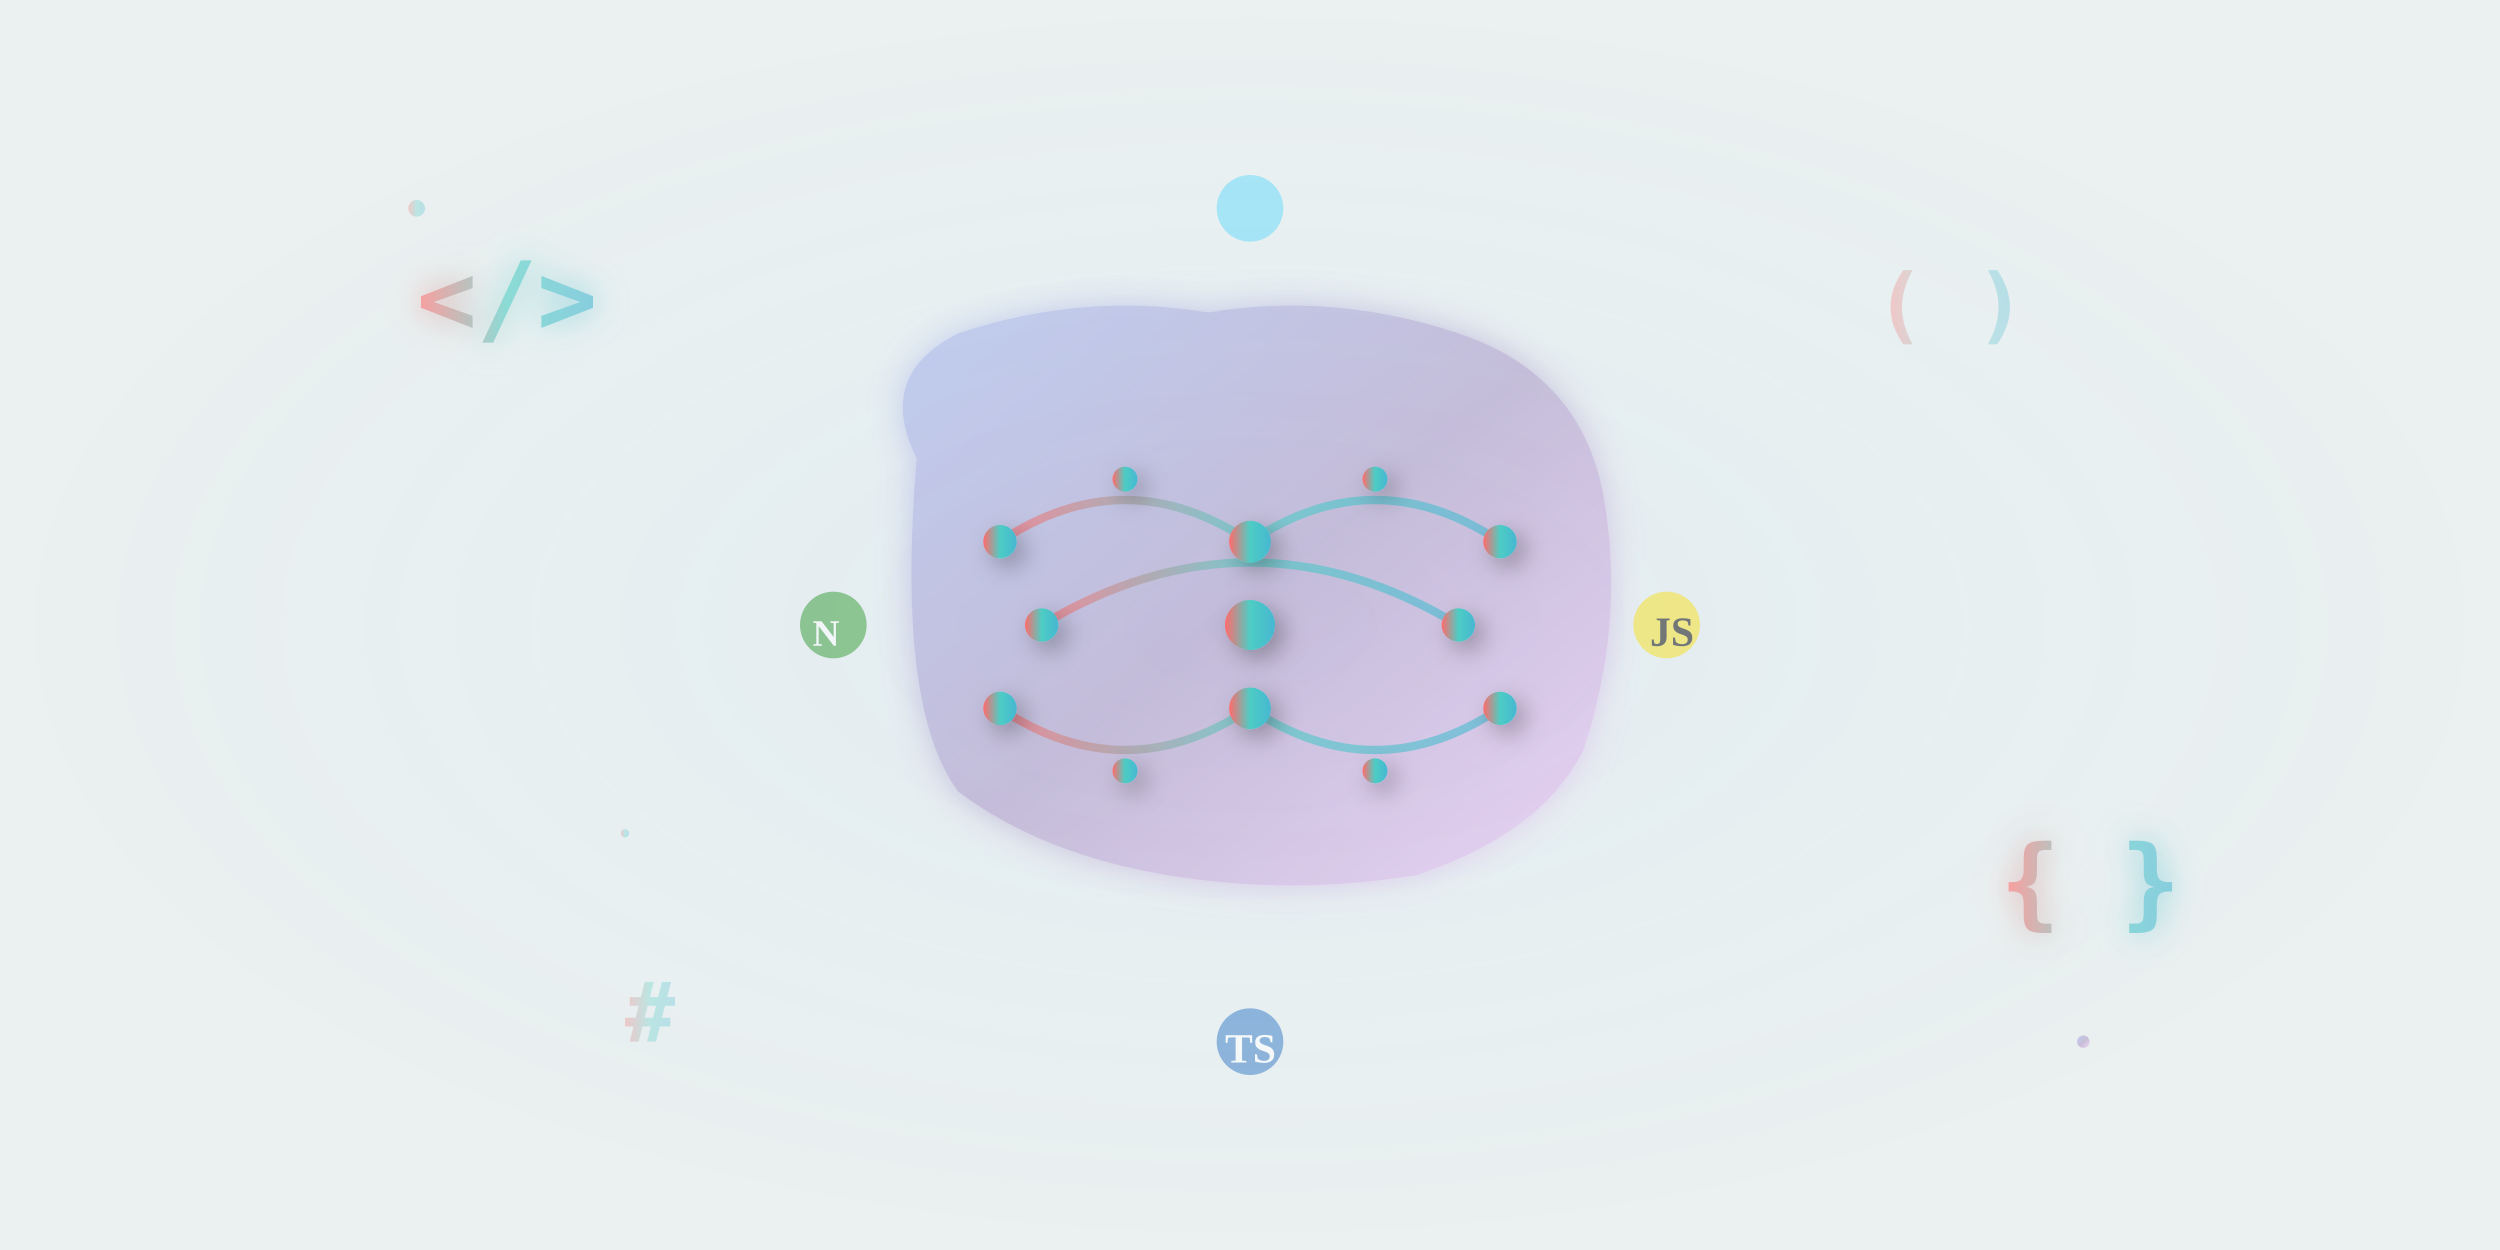
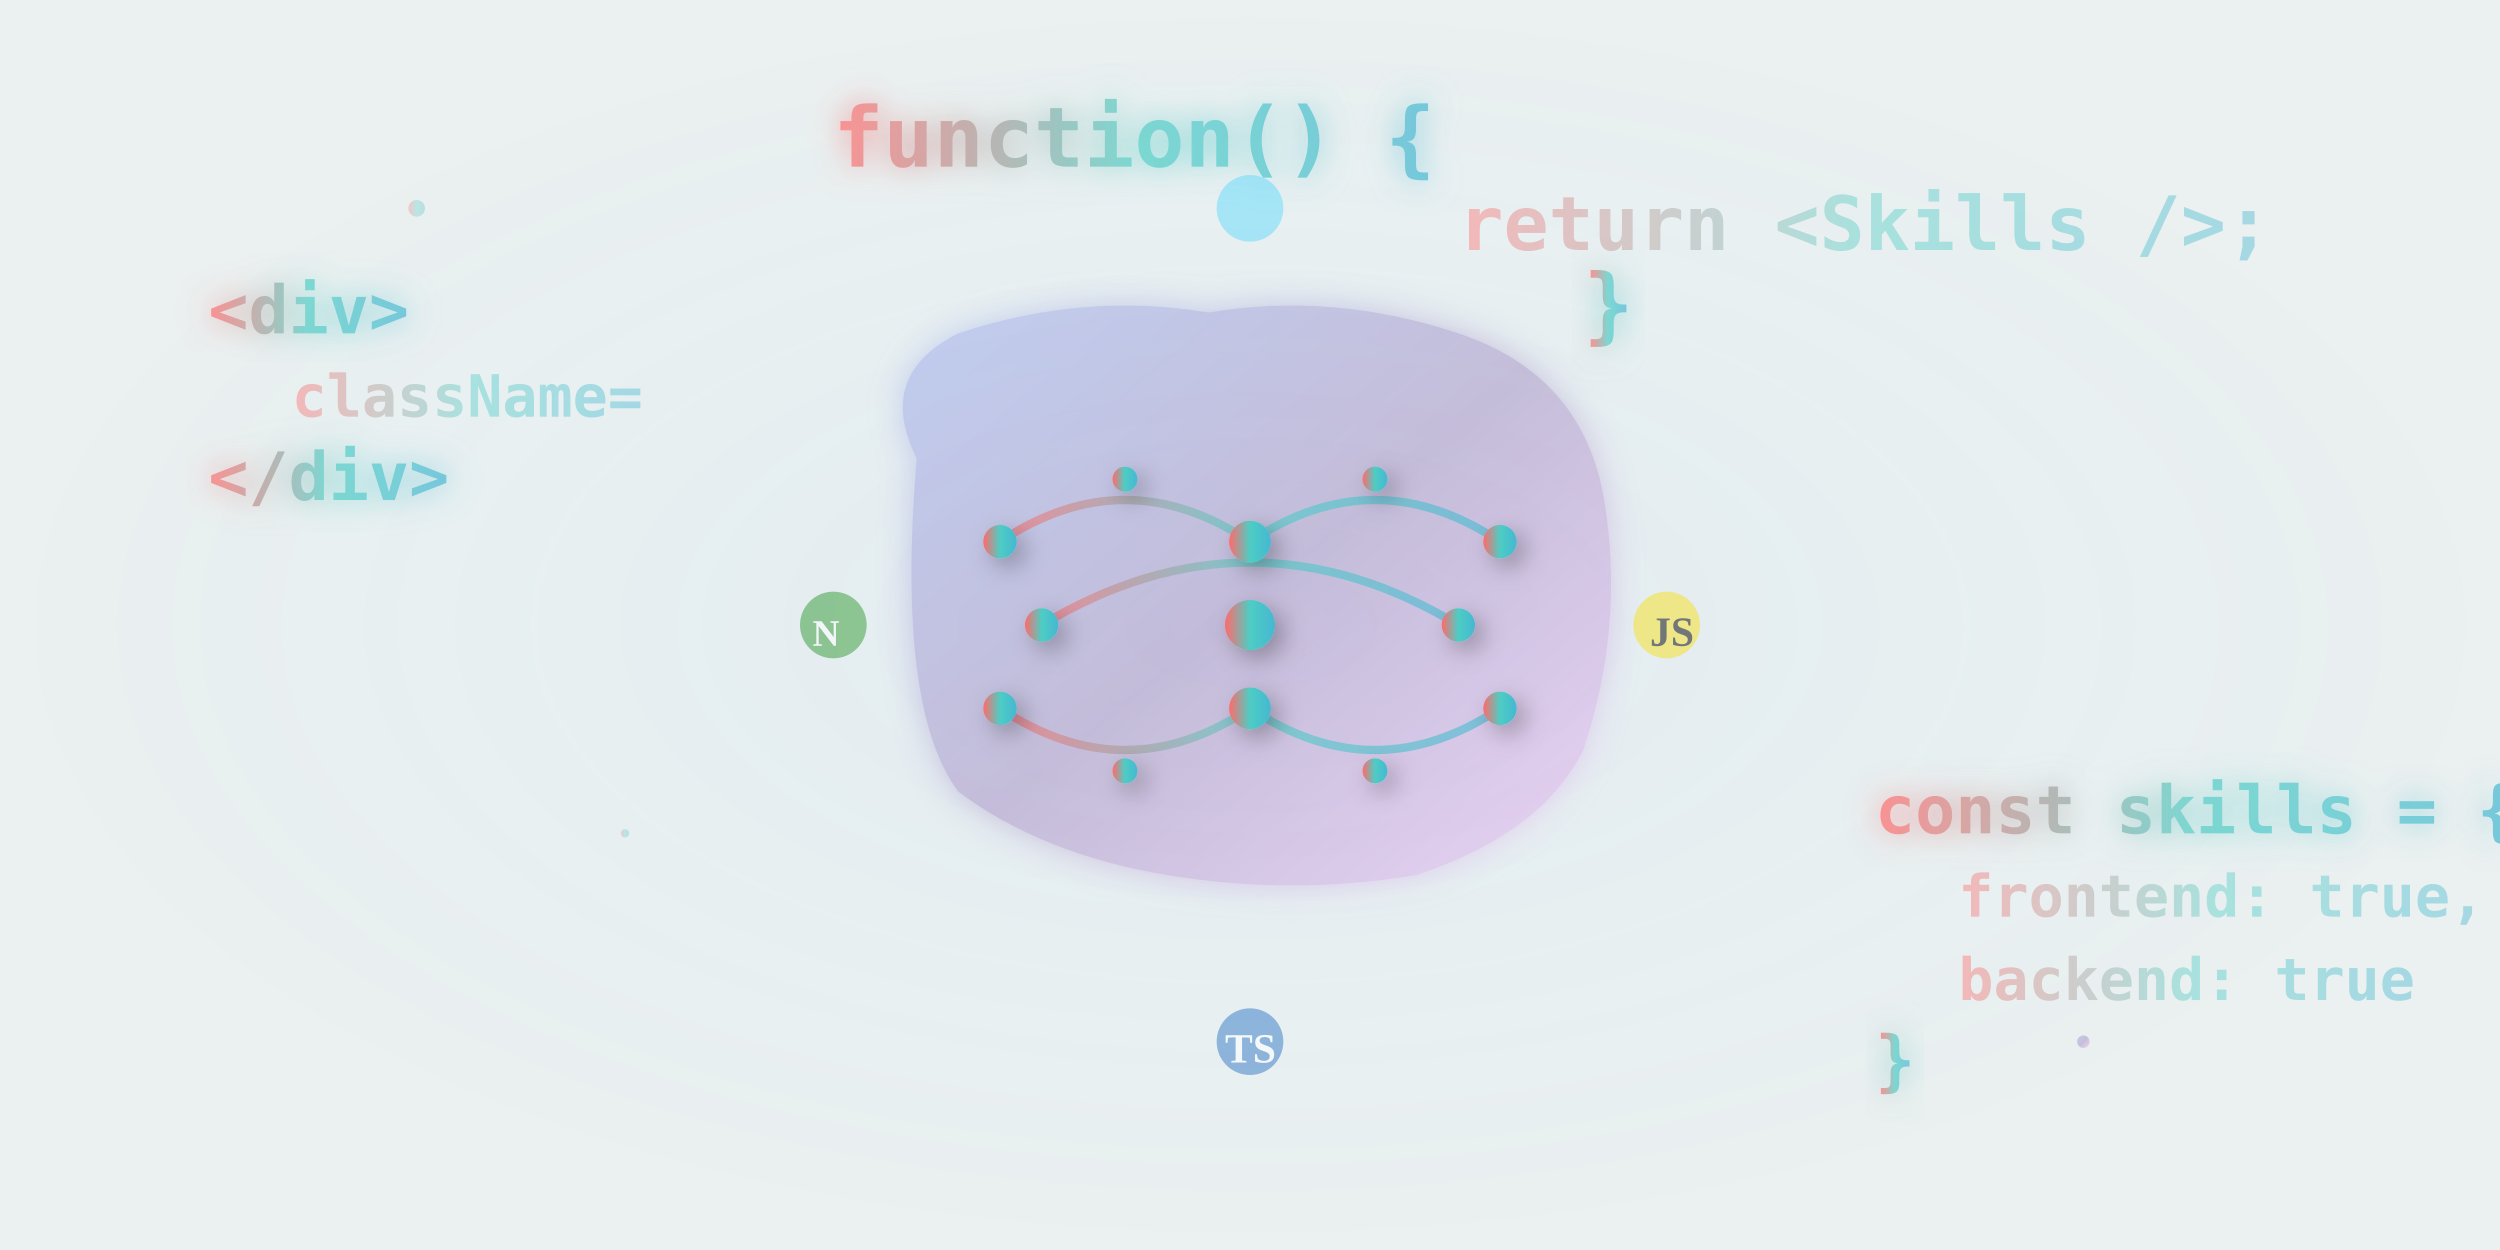
<svg xmlns="http://www.w3.org/2000/svg" width="600" height="300" viewBox="0 0 600 300">
  <defs>
    <linearGradient id="heroGradient" x1="0%" y1="0%" x2="100%" y2="100%">
      <stop offset="0%" style="stop-color:#667eea;stop-opacity:1" />
      <stop offset="50%" style="stop-color:#764ba2;stop-opacity:1" />
      <stop offset="100%" style="stop-color:#f093fb;stop-opacity:1" />
    </linearGradient>
    <radialGradient id="glowGradient" cx="50%" cy="50%" r="50%">
      <stop offset="0%" style="stop-color:#4facfe;stop-opacity:0.8" />
      <stop offset="100%" style="stop-color:#00f2fe;stop-opacity:0.2" />
    </radialGradient>
    <linearGradient id="codeGradient" x1="0%" y1="0%" x2="100%" y2="0%">
      <stop offset="0%" style="stop-color:#ff6b6b;stop-opacity:1" />
      <stop offset="50%" style="stop-color:#4ecdc4;stop-opacity:1" />
      <stop offset="100%" style="stop-color:#45b7d1;stop-opacity:1" />
    </linearGradient>
    <filter id="enhancedGlow" x="-50%" y="-50%" width="200%" height="200%">
      <feGaussianBlur stdDeviation="4" result="coloredBlur" />
      <feMerge>
        <feMergeNode in="coloredBlur" />
        <feMergeNode in="SourceGraphic" />
      </feMerge>
    </filter>
    <filter id="dropShadow" x="-50%" y="-50%" width="200%" height="200%">
      <feDropShadow dx="2" dy="2" stdDeviation="3" flood-color="#000" flood-opacity="0.3" />
    </filter>
  </defs>
  <rect width="600" height="300" fill="url(#glowGradient)" opacity="0.1">
    <animate attributeName="opacity" values="0.1;0.2;0.1" dur="4s" repeatCount="indefinite" />
  </rect>
  <g transform="translate(300, 150)">
    <path d="M -80 -40 Q -90 -60 -70 -70 Q -40 -80 -10 -75 Q 20 -80 50 -70 Q 80 -60 85 -30 Q 90 0 80 30 Q 70 50 40 60 Q 10 65 -20 60 Q -50 55 -70 40 Q -85 20 -80 -40 Z" fill="url(#heroGradient)" opacity="0.3" filter="url(#enhancedGlow)">
      <animate attributeName="opacity" values="0.3;0.5;0.3" dur="3s" repeatCount="indefinite" />
    </path>
    <g stroke="url(#codeGradient)" stroke-width="2" fill="none" opacity="0.6">
      <path d="M -60 -20 Q -30 -40 0 -20 Q 30 -40 60 -20">
        <animate attributeName="stroke-dasharray" values="0,200;200,0" dur="6s" repeatCount="indefinite" />
      </path>
      <path d="M -50 0 Q 0 -30 50 0">
        <animate attributeName="stroke-dasharray" values="200,0;0,200" dur="5s" repeatCount="indefinite" />
      </path>
      <path d="M -60 20 Q -30 40 0 20 Q 30 40 60 20">
        <animate attributeName="stroke-dasharray" values="0,200;200,0" dur="7s" repeatCount="indefinite" />
      </path>
      <line x1="-40" y1="-30" x2="-40" y2="30">
        <animate attributeName="stroke-dasharray" values="0,60;60,0" dur="4s" repeatCount="indefinite" />
      </line>
      <line x1="0" y1="-35" x2="0" y2="35">
        <animate attributeName="stroke-dasharray" values="60,0;0,60" dur="4.5s" repeatCount="indefinite" />
      </line>
      <line x1="40" y1="-30" x2="40" y2="30">
        <animate attributeName="stroke-dasharray" values="0,60;60,0" dur="5.5s" repeatCount="indefinite" />
      </line>
    </g>
    <g fill="url(#codeGradient)" filter="url(#dropShadow)">
      <circle cx="-60" cy="-20" r="4">
        <animate attributeName="r" values="4;6;4" dur="2s" repeatCount="indefinite" />
      </circle>
      <circle cx="-30" cy="-35" r="3">
        <animate attributeName="r" values="3;5;3" dur="2.5s" repeatCount="indefinite" />
      </circle>
      <circle cx="0" cy="-20" r="5">
        <animate attributeName="r" values="5;7;5" dur="1.8s" repeatCount="indefinite" />
      </circle>
      <circle cx="30" cy="-35" r="3">
        <animate attributeName="r" values="3;5;3" dur="2.2s" repeatCount="indefinite" />
      </circle>
      <circle cx="60" cy="-20" r="4">
        <animate attributeName="r" values="4;6;4" dur="2.8s" repeatCount="indefinite" />
      </circle>
      <circle cx="-50" cy="0" r="4">
        <animate attributeName="r" values="4;6;4" dur="2.3s" repeatCount="indefinite" />
      </circle>
      <circle cx="0" cy="0" r="6">
        <animate attributeName="r" values="6;8;6" dur="1.5s" repeatCount="indefinite" />
      </circle>
      <circle cx="50" cy="0" r="4">
        <animate attributeName="r" values="4;6;4" dur="2.7s" repeatCount="indefinite" />
      </circle>
      <circle cx="-60" cy="20" r="4">
        <animate attributeName="r" values="4;6;4" dur="2.1s" repeatCount="indefinite" />
      </circle>
      <circle cx="-30" cy="35" r="3">
        <animate attributeName="r" values="3;5;3" dur="2.6s" repeatCount="indefinite" />
      </circle>
      <circle cx="0" cy="20" r="5">
        <animate attributeName="r" values="5;7;5" dur="1.9s" repeatCount="indefinite" />
      </circle>
      <circle cx="30" cy="35" r="3">
        <animate attributeName="r" values="3;5;3" dur="2.4s" repeatCount="indefinite" />
      </circle>
      <circle cx="60" cy="20" r="4">
        <animate attributeName="r" values="4;6;4" dur="2.9s" repeatCount="indefinite" />
      </circle>
    </g>
  </g>
-   <g font-family="'Fira Code', monospace" font-weight="bold" fill="url(#codeGradient)" opacity="0.6">
-     <text x="100" y="80" font-size="24" filter="url(#enhancedGlow)">
-       &lt;/&gt;
-       <animate attributeName="opacity" values="0.6;1;0.6" dur="3s" repeatCount="indefinite" />
+   <g font-family="'Fira Code', monospace" font-weight="bold" fill="url(#codeGradient)" opacity="0.7">
+     <text x="50" y="80" font-size="16" filter="url(#enhancedGlow)">
+       &lt;div&gt;
+       <animate attributeName="opacity" values="0.7;1;0.7" dur="3s" repeatCount="indefinite" />
    </text>
-     <text x="480" y="220" font-size="24" filter="url(#enhancedGlow)">
-       { }
-       <animate attributeName="opacity" values="0.6;1;0.6" dur="2.8s" repeatCount="indefinite" />
+     <text x="70" y="100" font-size="14" opacity="0.6">
+       className=
+       <animate attributeName="opacity" values="0.6;0.9;0.6" dur="2.5s" repeatCount="indefinite" />
    </text>
-     <text x="150" y="250" font-size="20" opacity="0.5">
-       #
-       <animate attributeName="opacity" values="0.5;0.8;0.5" dur="2.5s" repeatCount="indefinite" />
+     <text x="50" y="120" font-size="16" filter="url(#enhancedGlow)">
+       &lt;/div&gt;
+       <animate attributeName="opacity" values="0.7;1;0.7" dur="3.2s" repeatCount="indefinite" />
    </text>
-     <text x="450" y="80" font-size="20" opacity="0.5">
-       ( )
-       <animate attributeName="opacity" values="0.5;0.8;0.5" dur="2.7s" repeatCount="indefinite" />
+     <text x="450" y="200" font-size="16" filter="url(#enhancedGlow)">
+       const skills = {
+       <animate attributeName="opacity" values="0.7;1;0.7" dur="2.8s" repeatCount="indefinite" />
+     </text>
+     <text x="470" y="220" font-size="14" opacity="0.6">
+       frontend: true,
+       <animate attributeName="opacity" values="0.6;0.9;0.6" dur="2.3s" repeatCount="indefinite" />
+     </text>
+     <text x="470" y="240" font-size="14" opacity="0.6">
+       backend: true
+       <animate attributeName="opacity" values="0.6;0.9;0.6" dur="2.7s" repeatCount="indefinite" />
+     </text>
+     <text x="450" y="260" font-size="16" filter="url(#enhancedGlow)">
+       }
+       <animate attributeName="opacity" values="0.7;1;0.7" dur="3.1s" repeatCount="indefinite" />
+     </text>
+     <text x="200" y="40" font-size="20" filter="url(#enhancedGlow)">
+       function() {
+       <animate attributeName="opacity" values="0.7;1;0.7" dur="2.6s" repeatCount="indefinite" />
+     </text>
+     <text x="350" y="60" font-size="18" opacity="0.6">
+       return &lt;Skills /&gt;;
+       <animate attributeName="opacity" values="0.6;0.9;0.6" dur="2.9s" repeatCount="indefinite" />
+     </text>
+     <text x="380" y="80" font-size="20" filter="url(#enhancedGlow)">
+       }
+       <animate attributeName="opacity" values="0.7;1;0.7" dur="2.4s" repeatCount="indefinite" />
    </text>
  </g>
  <g opacity="0.5">
    <g transform="translate(300, 150)">
      <circle cx="0" cy="-100" r="8" fill="#61DAFB">
        <animateTransform attributeName="transform" type="rotate" values="0 300 150;360 300 150" dur="12s" repeatCount="indefinite" />
      </circle>
      <text x="-5" y="-95" font-size="10" fill="#61DAFB" font-weight="bold">R</text>
    </g>
    <g transform="translate(300, 150)">
      <circle cx="100" cy="0" r="8" fill="#F7DF1E">
        <animateTransform attributeName="transform" type="rotate" values="0 300 150;360 300 150" dur="15s" repeatCount="indefinite" />
      </circle>
      <text x="96" y="5" font-size="10" fill="#000" font-weight="bold">JS</text>
    </g>
    <g transform="translate(300, 150)">
      <circle cx="0" cy="100" r="8" fill="#3178C6">
        <animateTransform attributeName="transform" type="rotate" values="0 300 150;360 300 150" dur="18s" repeatCount="indefinite" />
      </circle>
      <text x="-6" y="105" font-size="10" fill="#fff" font-weight="bold">TS</text>
    </g>
    <g transform="translate(300, 150)">
      <circle cx="-100" cy="0" r="8" fill="#339933">
        <animateTransform attributeName="transform" type="rotate" values="0 300 150;360 300 150" dur="10s" repeatCount="indefinite" />
      </circle>
      <text x="-105" y="5" font-size="9" fill="#fff" font-weight="bold">N</text>
    </g>
  </g>
  <g opacity="0.3">
    <circle cx="100" cy="50" r="2" fill="url(#codeGradient)">
      <animate attributeName="cy" values="50;70;50" dur="4s" repeatCount="indefinite" />
      <animate attributeName="opacity" values="0.3;0.7;0.3" dur="4s" repeatCount="indefinite" />
    </circle>
    <circle cx="500" cy="250" r="1.5" fill="url(#heroGradient)">
      <animate attributeName="cy" values="250;230;250" dur="5s" repeatCount="indefinite" />
      <animate attributeName="opacity" values="0.3;0.6;0.3" dur="5s" repeatCount="indefinite" />
    </circle>
    <circle cx="150" cy="200" r="1" fill="url(#codeGradient)">
      <animate attributeName="cx" values="150;170;150" dur="6s" repeatCount="indefinite" />
      <animate attributeName="opacity" values="0.3;0.5;0.3" dur="6s" repeatCount="indefinite" />
    </circle>
  </g>
</svg>
